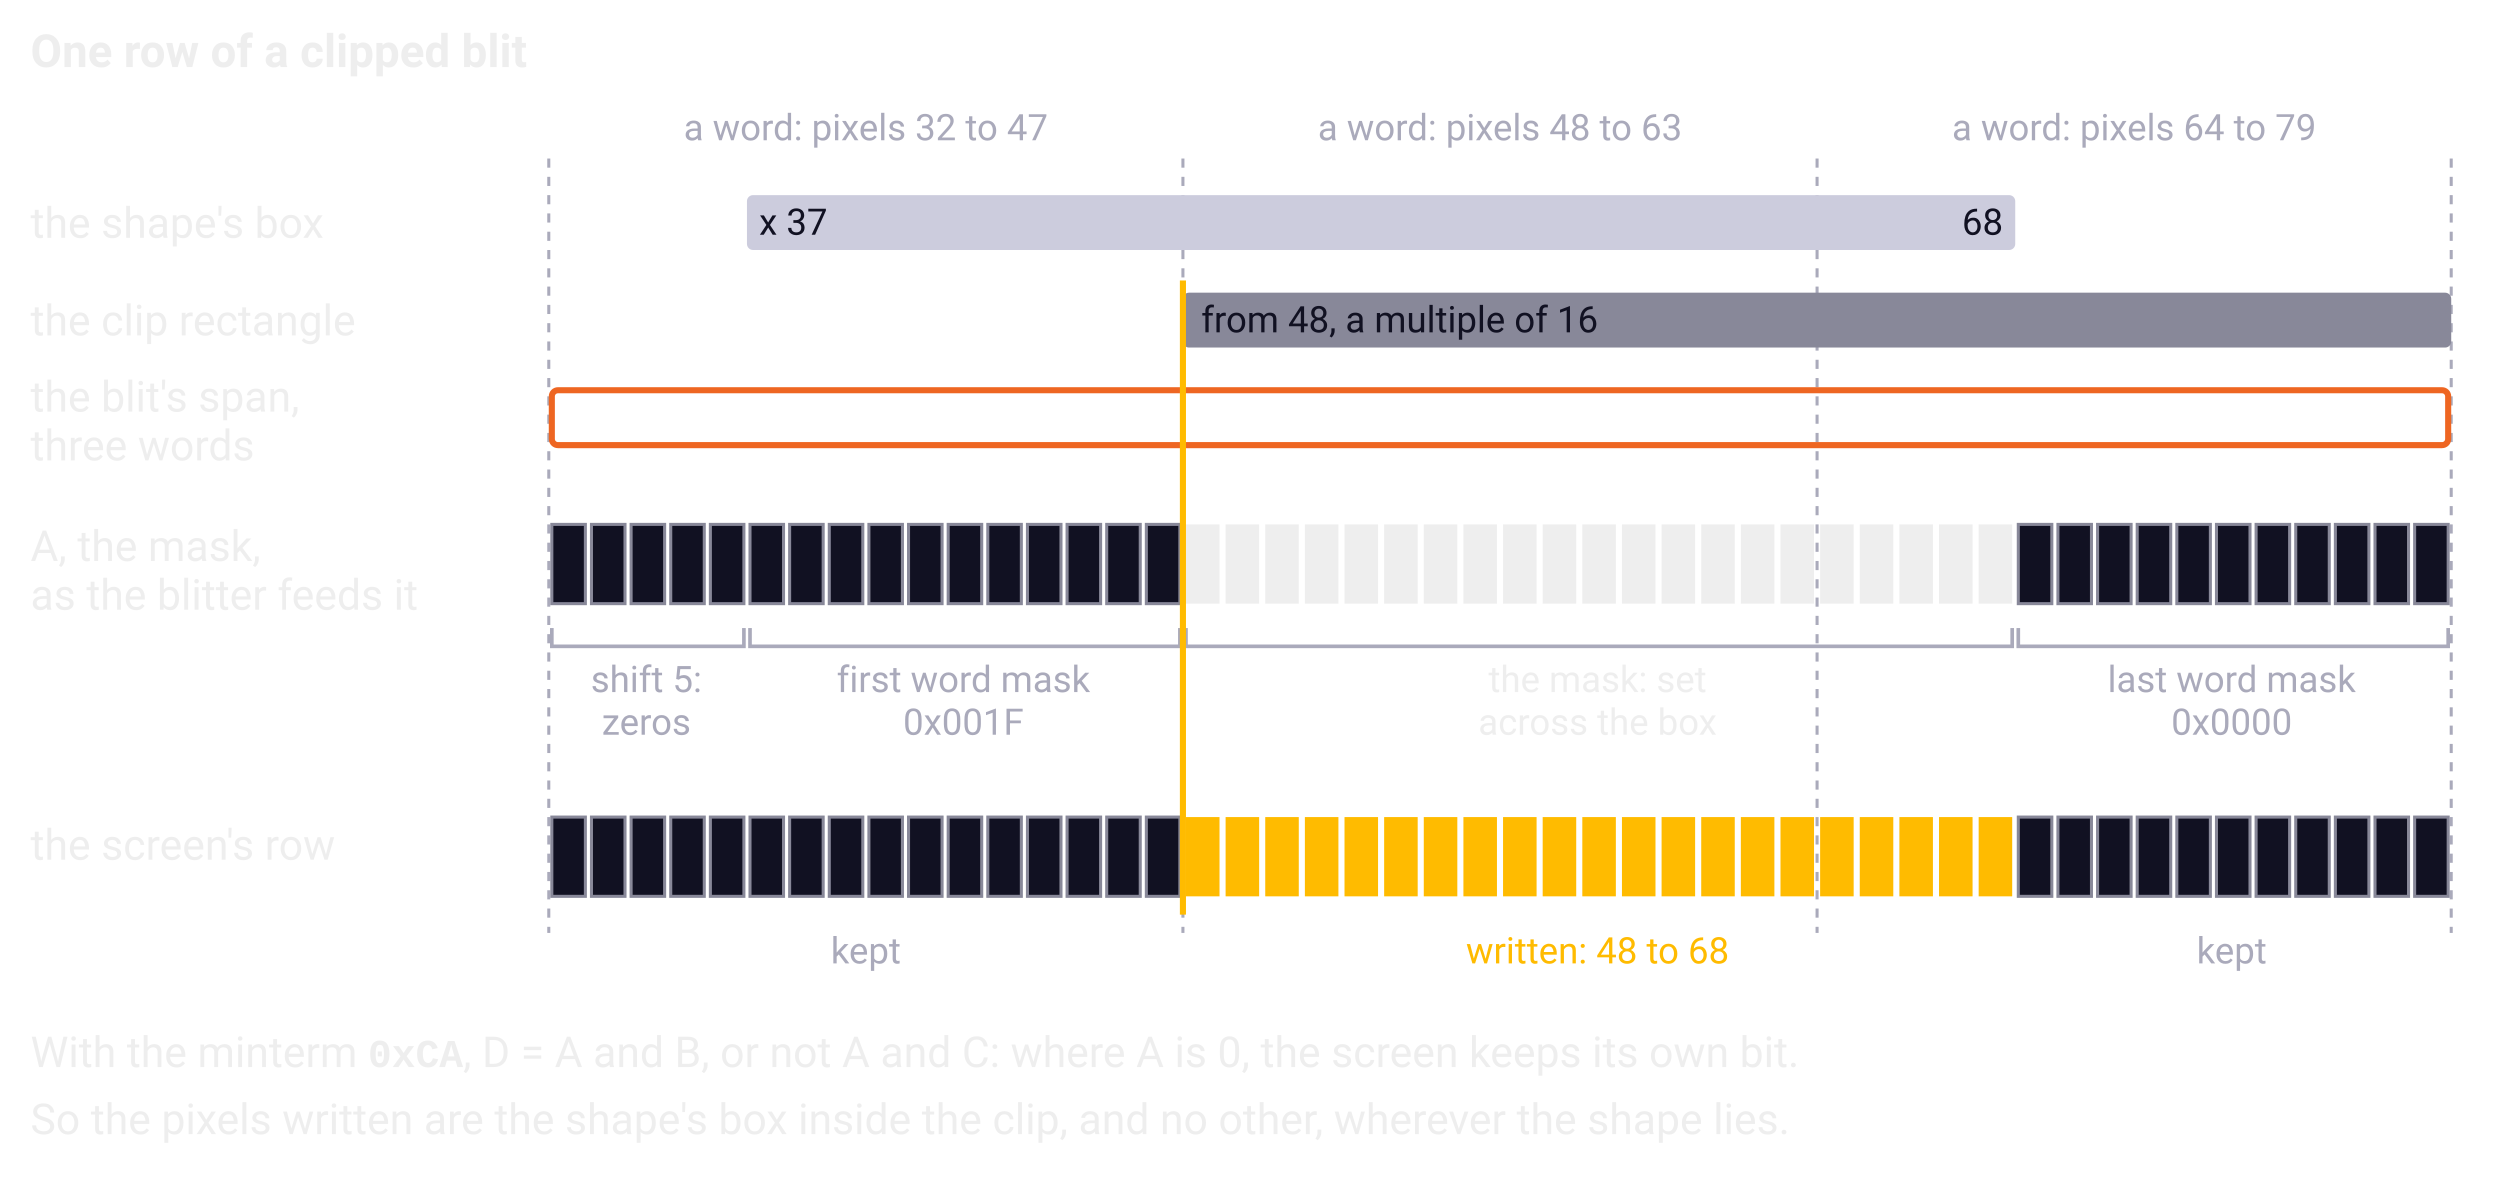
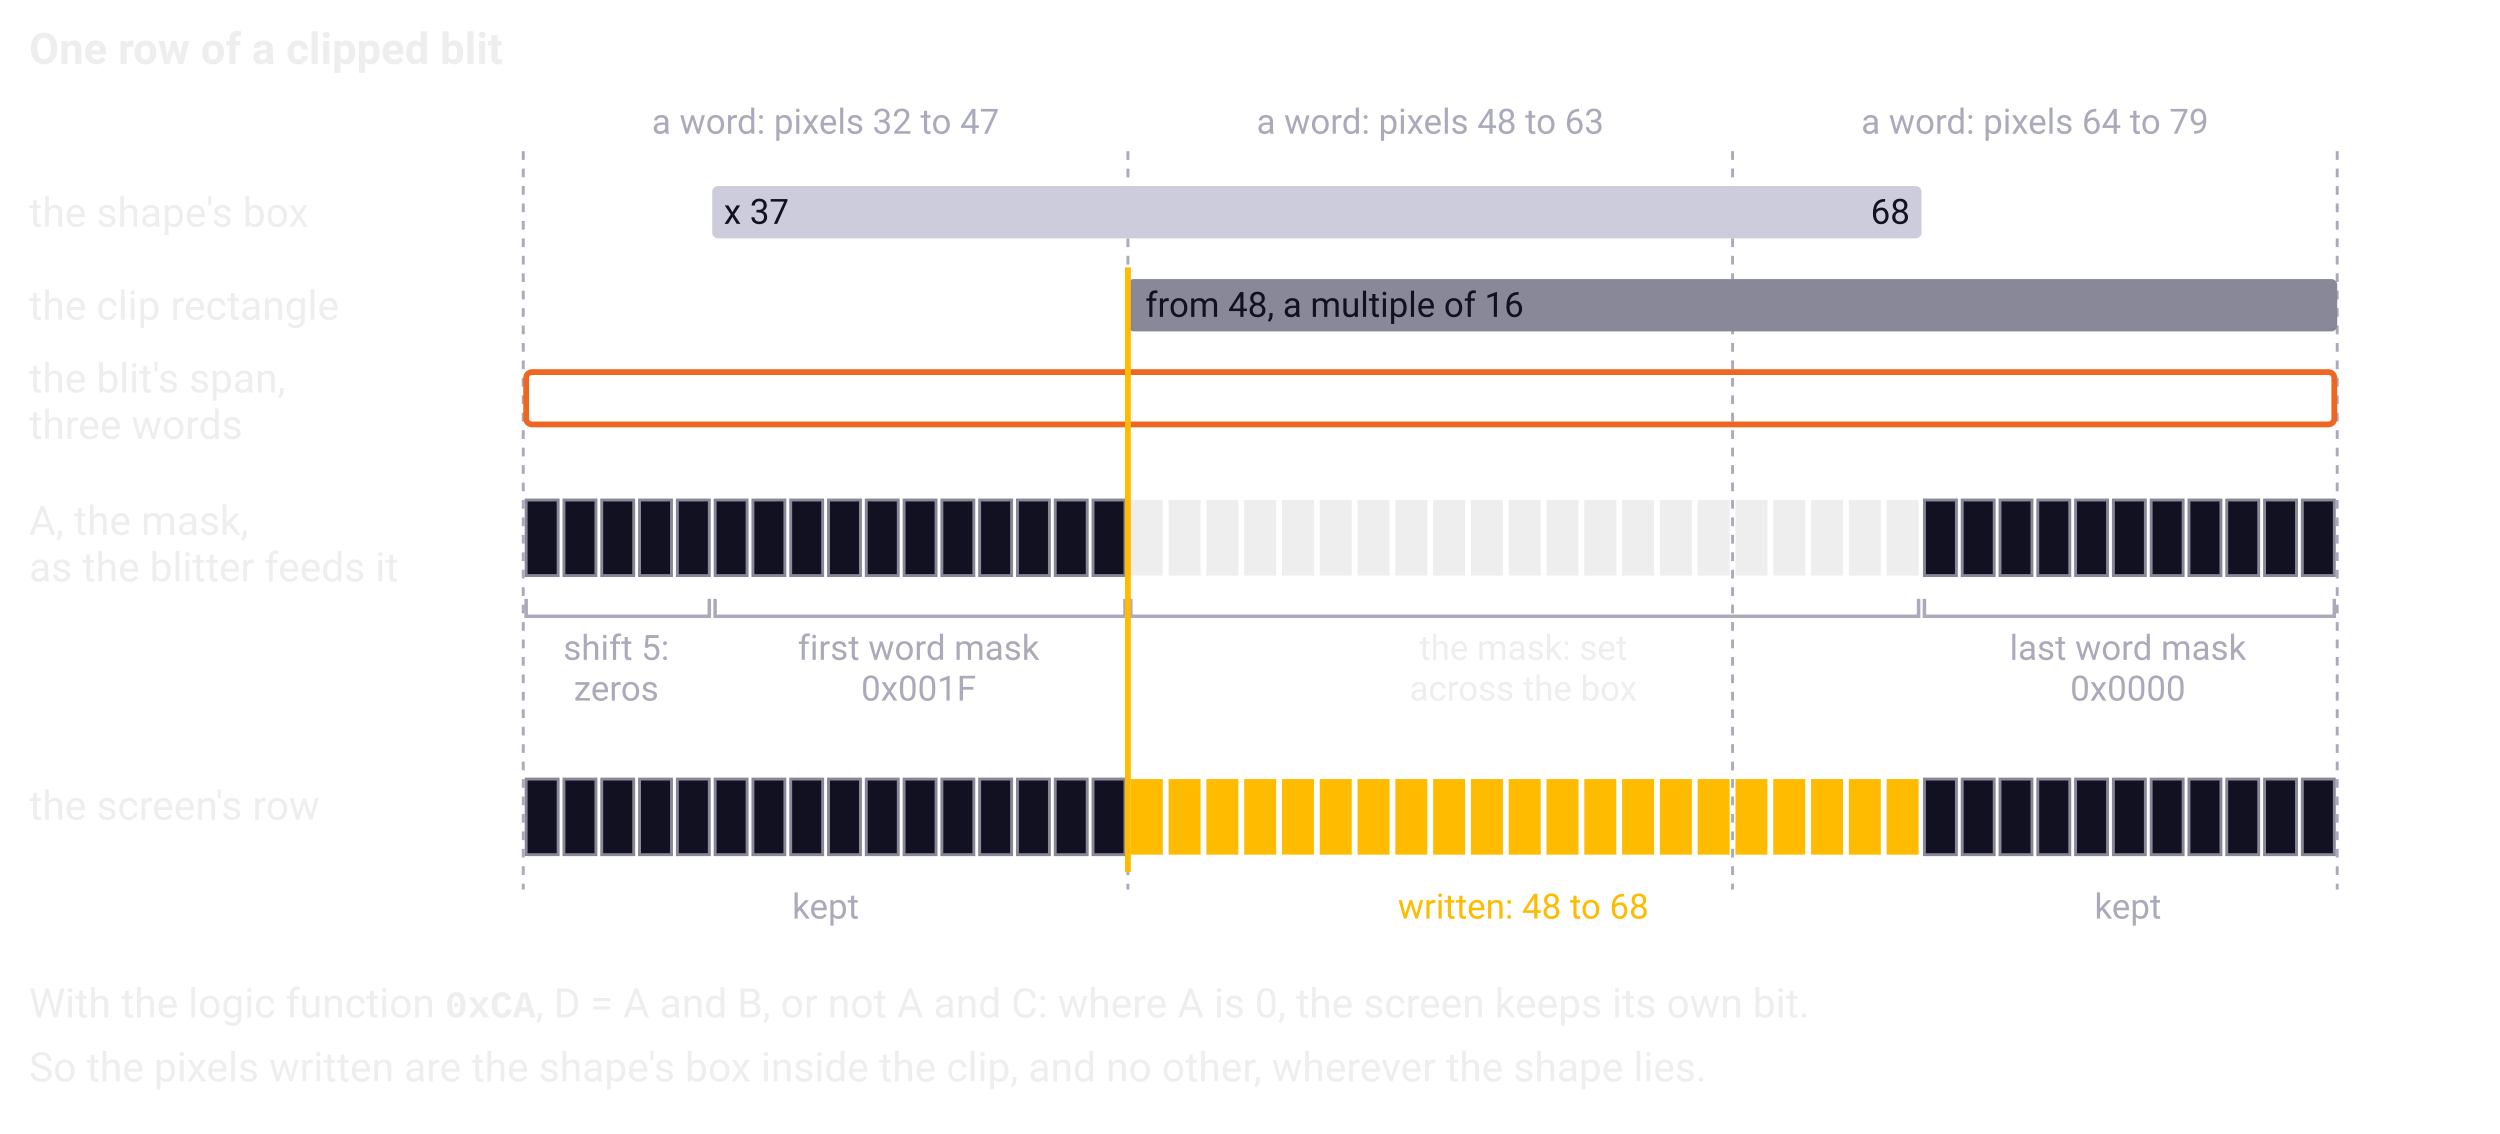
- <svg xmlns="http://www.w3.org/2000/svg" viewBox="0 0 820 390" width="820" height="390" role="img" aria-labelledby="title desc">
+ <svg xmlns="http://www.w3.org/2000/svg" viewBox="0 0 860 390" width="860" height="390" role="img" aria-labelledby="title desc">
  <style>
    /* The book's colours (stylesheets/book.css), each an entry of one of the game's palettes. */
    .box    { fill: #CCCCDD; /* wingspalette 30 */ }
    .clip   { fill: #888899; /* wingspalette 28 */ }
    .one    { fill: #EEEEEE; /* wingstitle 31 */ }
    .zero   { fill: #111122; /* wingspalette 6 */ stroke: #888899; /* wingspalette 28 */ stroke-width: 1; }
    .kept   { fill: #111122; /* wingspalette 6 */ stroke: #888899; /* wingspalette 28 */ stroke-width: 1; }
    .written { fill: #FFBB00; /* wingstitle 25 */ }
    .span   { stroke: #EE6622; /* wingspalette 2 */ stroke-width: 2; fill: none; }
    .edge   { stroke: #FFBB00; /* wingstitle 25 */ stroke-width: 2; fill: none; }
    .word   { stroke: #AAAABB; /* wingspalette 29 */ stroke-width: 1; stroke-dasharray: 3 3; fill: none; }
    .brace  { stroke: #AAAABB; /* wingspalette 29 */ stroke-width: 1.2; fill: none; }
    .ink    { fill: #111122; /* wingspalette 6 */ }
    .light  { fill: #EEEEEE; /* wingstitle 31 */ }
    .muted  { fill: #AAAABB; /* wingspalette 29 */ }
    .gold   { fill: #FFBB00; /* wingstitle 25 */ }
    text { font-family: system-ui, -apple-system, "Segoe UI", Roboto, Arial, sans-serif; font-size: 14px; }
    .mono  { font-family: ui-monospace, Menlo, Consolas, "Liberation Mono", monospace; font-size: 13px; font-weight: 700; }
    .label { font-size: 15px; font-weight: 700; }
    .small { font-size: 12px; }
  </style>
  <text class="light label" x="10" y="22">One row of a clipped blit</text>
  <text class="muted small" x="284" y="46" text-anchor="middle">a word: pixels 32 to 47</text>
  <text class="muted small" x="492" y="46" text-anchor="middle">a word: pixels 48 to 63</text>
  <text class="muted small" x="700" y="46" text-anchor="middle">a word: pixels 64 to 79</text>
  <line class="word" x1="180" y1="52" x2="180" y2="306" />
  <line class="word" x1="388" y1="52" x2="388" y2="306" />
  <line class="word" x1="596" y1="52" x2="596" y2="306" />
  <line class="word" x1="804" y1="52" x2="804" y2="306" />
  <text class="light" x="10" y="78">the shape's box</text>
  <rect class="box" x="245" y="64" width="416" height="18" rx="2" />
  <text class="ink small" x="249" y="77">x 37</text>
  <text class="ink small" x="657" y="77" text-anchor="end">68</text>
  <text class="light" x="10" y="110">the clip rectangle</text>
  <rect class="clip" x="388" y="96" width="416" height="18" rx="2" />
  <text class="ink small" x="394" y="109">from 48, a multiple of 16</text>
  <text class="light" x="10" y="135">the blit's span,</text>
  <text class="light" x="10" y="151">three words</text>
  <rect class="span" x="181" y="128" width="622" height="18" rx="2" />
  <text class="light" x="10" y="184">A, the mask,</text>
  <text class="light" x="10" y="200">as the blitter feeds it</text>
  <rect class="zero" x="181" y="172" width="11" height="26" />
  <rect class="zero" x="194" y="172" width="11" height="26" />
  <rect class="zero" x="207" y="172" width="11" height="26" />
  <rect class="zero" x="220" y="172" width="11" height="26" />
  <rect class="zero" x="233" y="172" width="11" height="26" />
  <rect class="zero" x="246" y="172" width="11" height="26" />
  <rect class="zero" x="259" y="172" width="11" height="26" />
  <rect class="zero" x="272" y="172" width="11" height="26" />
  <rect class="zero" x="285" y="172" width="11" height="26" />
  <rect class="zero" x="298" y="172" width="11" height="26" />
  <rect class="zero" x="311" y="172" width="11" height="26" />
  <rect class="zero" x="324" y="172" width="11" height="26" />
  <rect class="zero" x="337" y="172" width="11" height="26" />
  <rect class="zero" x="350" y="172" width="11" height="26" />
  <rect class="zero" x="363" y="172" width="11" height="26" />
  <rect class="zero" x="376" y="172" width="11" height="26" />
  <rect class="one" x="389" y="172" width="11" height="26" />
  <rect class="one" x="402" y="172" width="11" height="26" />
  <rect class="one" x="415" y="172" width="11" height="26" />
  <rect class="one" x="428" y="172" width="11" height="26" />
  <rect class="one" x="441" y="172" width="11" height="26" />
  <rect class="one" x="454" y="172" width="11" height="26" />
  <rect class="one" x="467" y="172" width="11" height="26" />
  <rect class="one" x="480" y="172" width="11" height="26" />
  <rect class="one" x="493" y="172" width="11" height="26" />
  <rect class="one" x="506" y="172" width="11" height="26" />
  <rect class="one" x="519" y="172" width="11" height="26" />
  <rect class="one" x="532" y="172" width="11" height="26" />
  <rect class="one" x="545" y="172" width="11" height="26" />
  <rect class="one" x="558" y="172" width="11" height="26" />
  <rect class="one" x="571" y="172" width="11" height="26" />
  <rect class="one" x="584" y="172" width="11" height="26" />
  <rect class="one" x="597" y="172" width="11" height="26" />
  <rect class="one" x="610" y="172" width="11" height="26" />
  <rect class="one" x="623" y="172" width="11" height="26" />
  <rect class="one" x="636" y="172" width="11" height="26" />
  <rect class="one" x="649" y="172" width="11" height="26" />
  <rect class="zero" x="662" y="172" width="11" height="26" />
  <rect class="zero" x="675" y="172" width="11" height="26" />
  <rect class="zero" x="688" y="172" width="11" height="26" />
  <rect class="zero" x="701" y="172" width="11" height="26" />
  <rect class="zero" x="714" y="172" width="11" height="26" />
  <rect class="zero" x="727" y="172" width="11" height="26" />
  <rect class="zero" x="740" y="172" width="11" height="26" />
  <rect class="zero" x="753" y="172" width="11" height="26" />
  <rect class="zero" x="766" y="172" width="11" height="26" />
  <rect class="zero" x="779" y="172" width="11" height="26" />
  <rect class="zero" x="792" y="172" width="11" height="26" />
  <polyline class="brace" points="181,206 181,212 244,212 244,206" />
  <text class="muted small" x="212" y="227" text-anchor="middle">shift 5:</text>
  <text class="muted small" x="212" y="241" text-anchor="middle">zeros</text>
  <polyline class="brace" points="246,206 246,212 387,212 387,206" />
  <text class="muted small" x="316" y="227" text-anchor="middle">first word mask</text>
  <text class="muted small" x="316" y="241" text-anchor="middle">0x001F</text>
  <polyline class="brace" points="389,206 389,212 660,212 660,206" />
  <text class="light small" x="524" y="227" text-anchor="middle">the mask: set</text>
  <text class="light small" x="524" y="241" text-anchor="middle">across the box</text>
  <polyline class="brace" points="662,206 662,212 803,212 803,206" />
  <text class="muted small" x="732" y="227" text-anchor="middle">last word mask</text>
  <text class="muted small" x="732" y="241" text-anchor="middle">0x0000</text>
  <text class="light" x="10" y="282">the screen's row</text>
  <rect class="kept" x="181" y="268" width="11" height="26" />
  <rect class="kept" x="194" y="268" width="11" height="26" />
  <rect class="kept" x="207" y="268" width="11" height="26" />
  <rect class="kept" x="220" y="268" width="11" height="26" />
  <rect class="kept" x="233" y="268" width="11" height="26" />
  <rect class="kept" x="246" y="268" width="11" height="26" />
  <rect class="kept" x="259" y="268" width="11" height="26" />
  <rect class="kept" x="272" y="268" width="11" height="26" />
  <rect class="kept" x="285" y="268" width="11" height="26" />
  <rect class="kept" x="298" y="268" width="11" height="26" />
  <rect class="kept" x="311" y="268" width="11" height="26" />
  <rect class="kept" x="324" y="268" width="11" height="26" />
  <rect class="kept" x="337" y="268" width="11" height="26" />
  <rect class="kept" x="350" y="268" width="11" height="26" />
  <rect class="kept" x="363" y="268" width="11" height="26" />
  <rect class="kept" x="376" y="268" width="11" height="26" />
  <rect class="written" x="389" y="268" width="11" height="26" />
  <rect class="written" x="402" y="268" width="11" height="26" />
  <rect class="written" x="415" y="268" width="11" height="26" />
  <rect class="written" x="428" y="268" width="11" height="26" />
  <rect class="written" x="441" y="268" width="11" height="26" />
  <rect class="written" x="454" y="268" width="11" height="26" />
  <rect class="written" x="467" y="268" width="11" height="26" />
  <rect class="written" x="480" y="268" width="11" height="26" />
  <rect class="written" x="493" y="268" width="11" height="26" />
  <rect class="written" x="506" y="268" width="11" height="26" />
  <rect class="written" x="519" y="268" width="11" height="26" />
  <rect class="written" x="532" y="268" width="11" height="26" />
  <rect class="written" x="545" y="268" width="11" height="26" />
  <rect class="written" x="558" y="268" width="11" height="26" />
  <rect class="written" x="571" y="268" width="11" height="26" />
  <rect class="written" x="584" y="268" width="11" height="26" />
  <rect class="written" x="597" y="268" width="11" height="26" />
  <rect class="written" x="610" y="268" width="11" height="26" />
  <rect class="written" x="623" y="268" width="11" height="26" />
  <rect class="written" x="636" y="268" width="11" height="26" />
  <rect class="written" x="649" y="268" width="11" height="26" />
  <rect class="kept" x="662" y="268" width="11" height="26" />
  <rect class="kept" x="675" y="268" width="11" height="26" />
  <rect class="kept" x="688" y="268" width="11" height="26" />
  <rect class="kept" x="701" y="268" width="11" height="26" />
  <rect class="kept" x="714" y="268" width="11" height="26" />
  <rect class="kept" x="727" y="268" width="11" height="26" />
  <rect class="kept" x="740" y="268" width="11" height="26" />
  <rect class="kept" x="753" y="268" width="11" height="26" />
  <rect class="kept" x="766" y="268" width="11" height="26" />
  <rect class="kept" x="779" y="268" width="11" height="26" />
  <rect class="kept" x="792" y="268" width="11" height="26" />
  <text class="gold small" x="524" y="316" text-anchor="middle">written: 48 to 68</text>
  <text class="muted small" x="284" y="316" text-anchor="middle">kept</text>
  <text class="muted small" x="732" y="316" text-anchor="middle">kept</text>
  <line class="edge" x1="388" y1="92" x2="388" y2="300" />
-   <text class="light" x="10" y="350">With the minterm <tspan class="mono">0xCA</tspan>, D = A and B, or not A and C: where A is 0, the screen keeps its own bit.</text>
+   <text class="light" x="10" y="350">With the logic function <tspan class="mono">0xCA</tspan>, D = A and B, or not A and C: where A is 0, the screen keeps its own bit.</text>
  <text class="light" x="10" y="372">So the pixels written are the shape's box inside the clip, and no other, wherever the shape lies.</text>
</svg>
